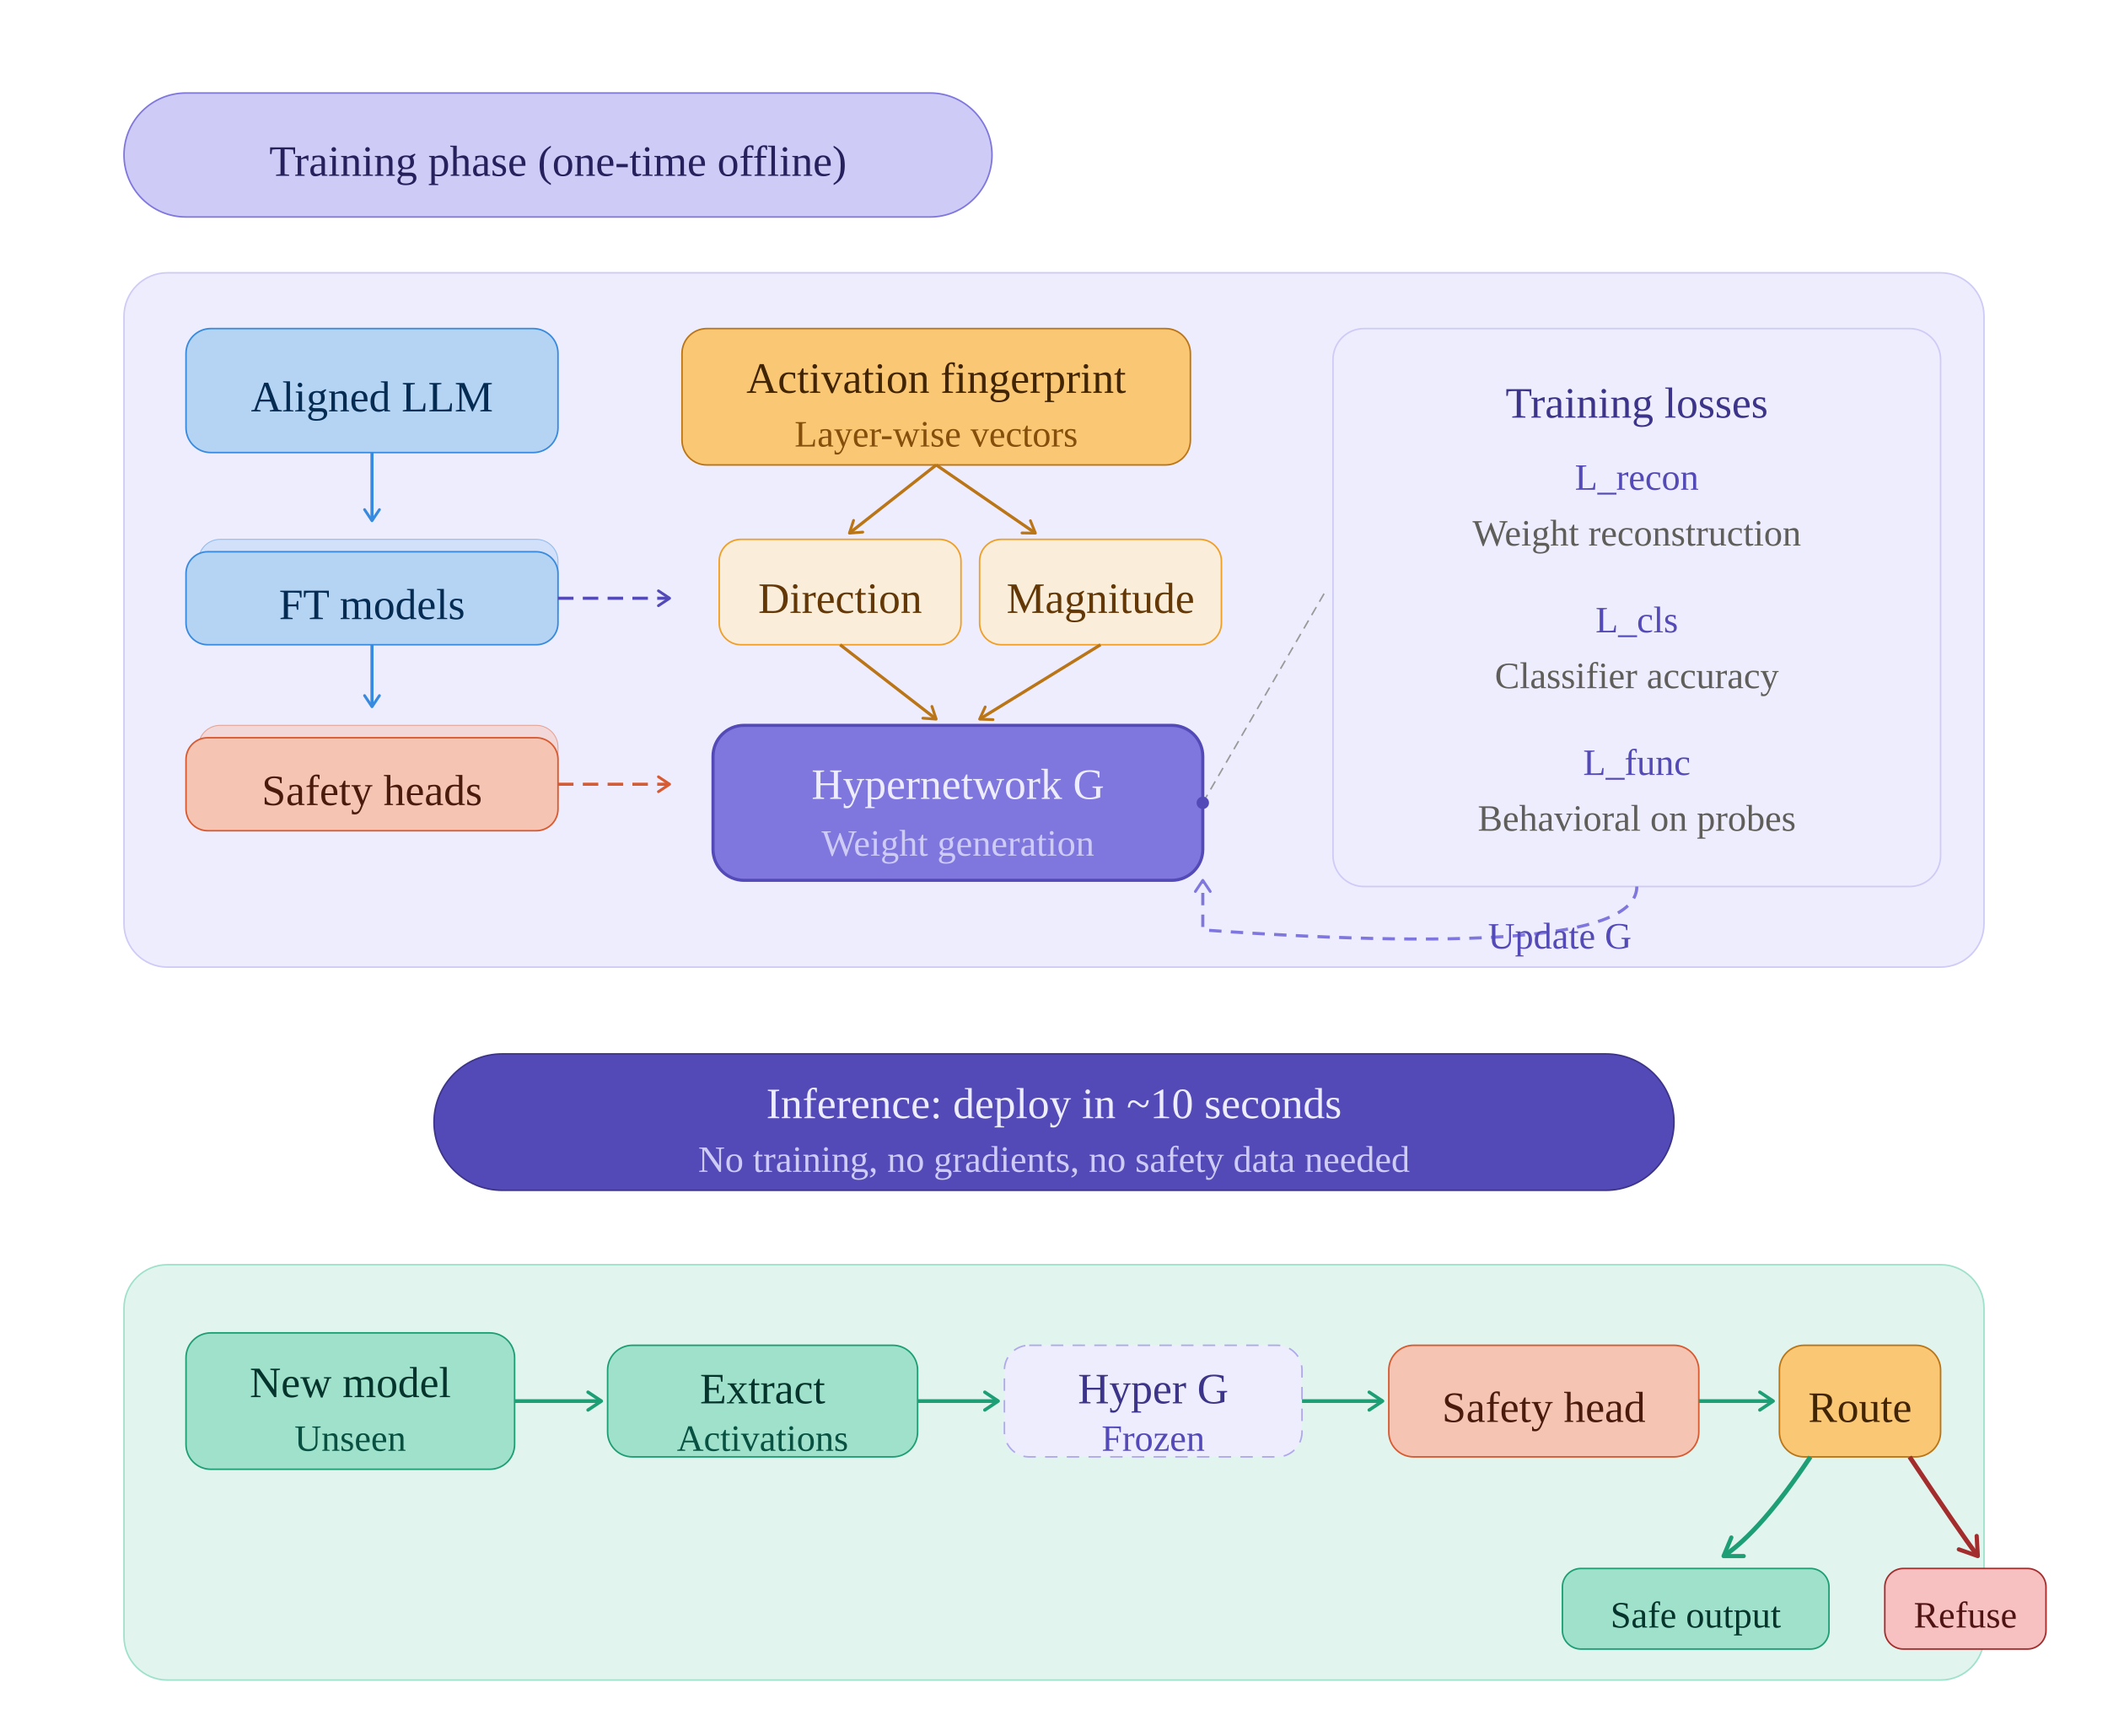
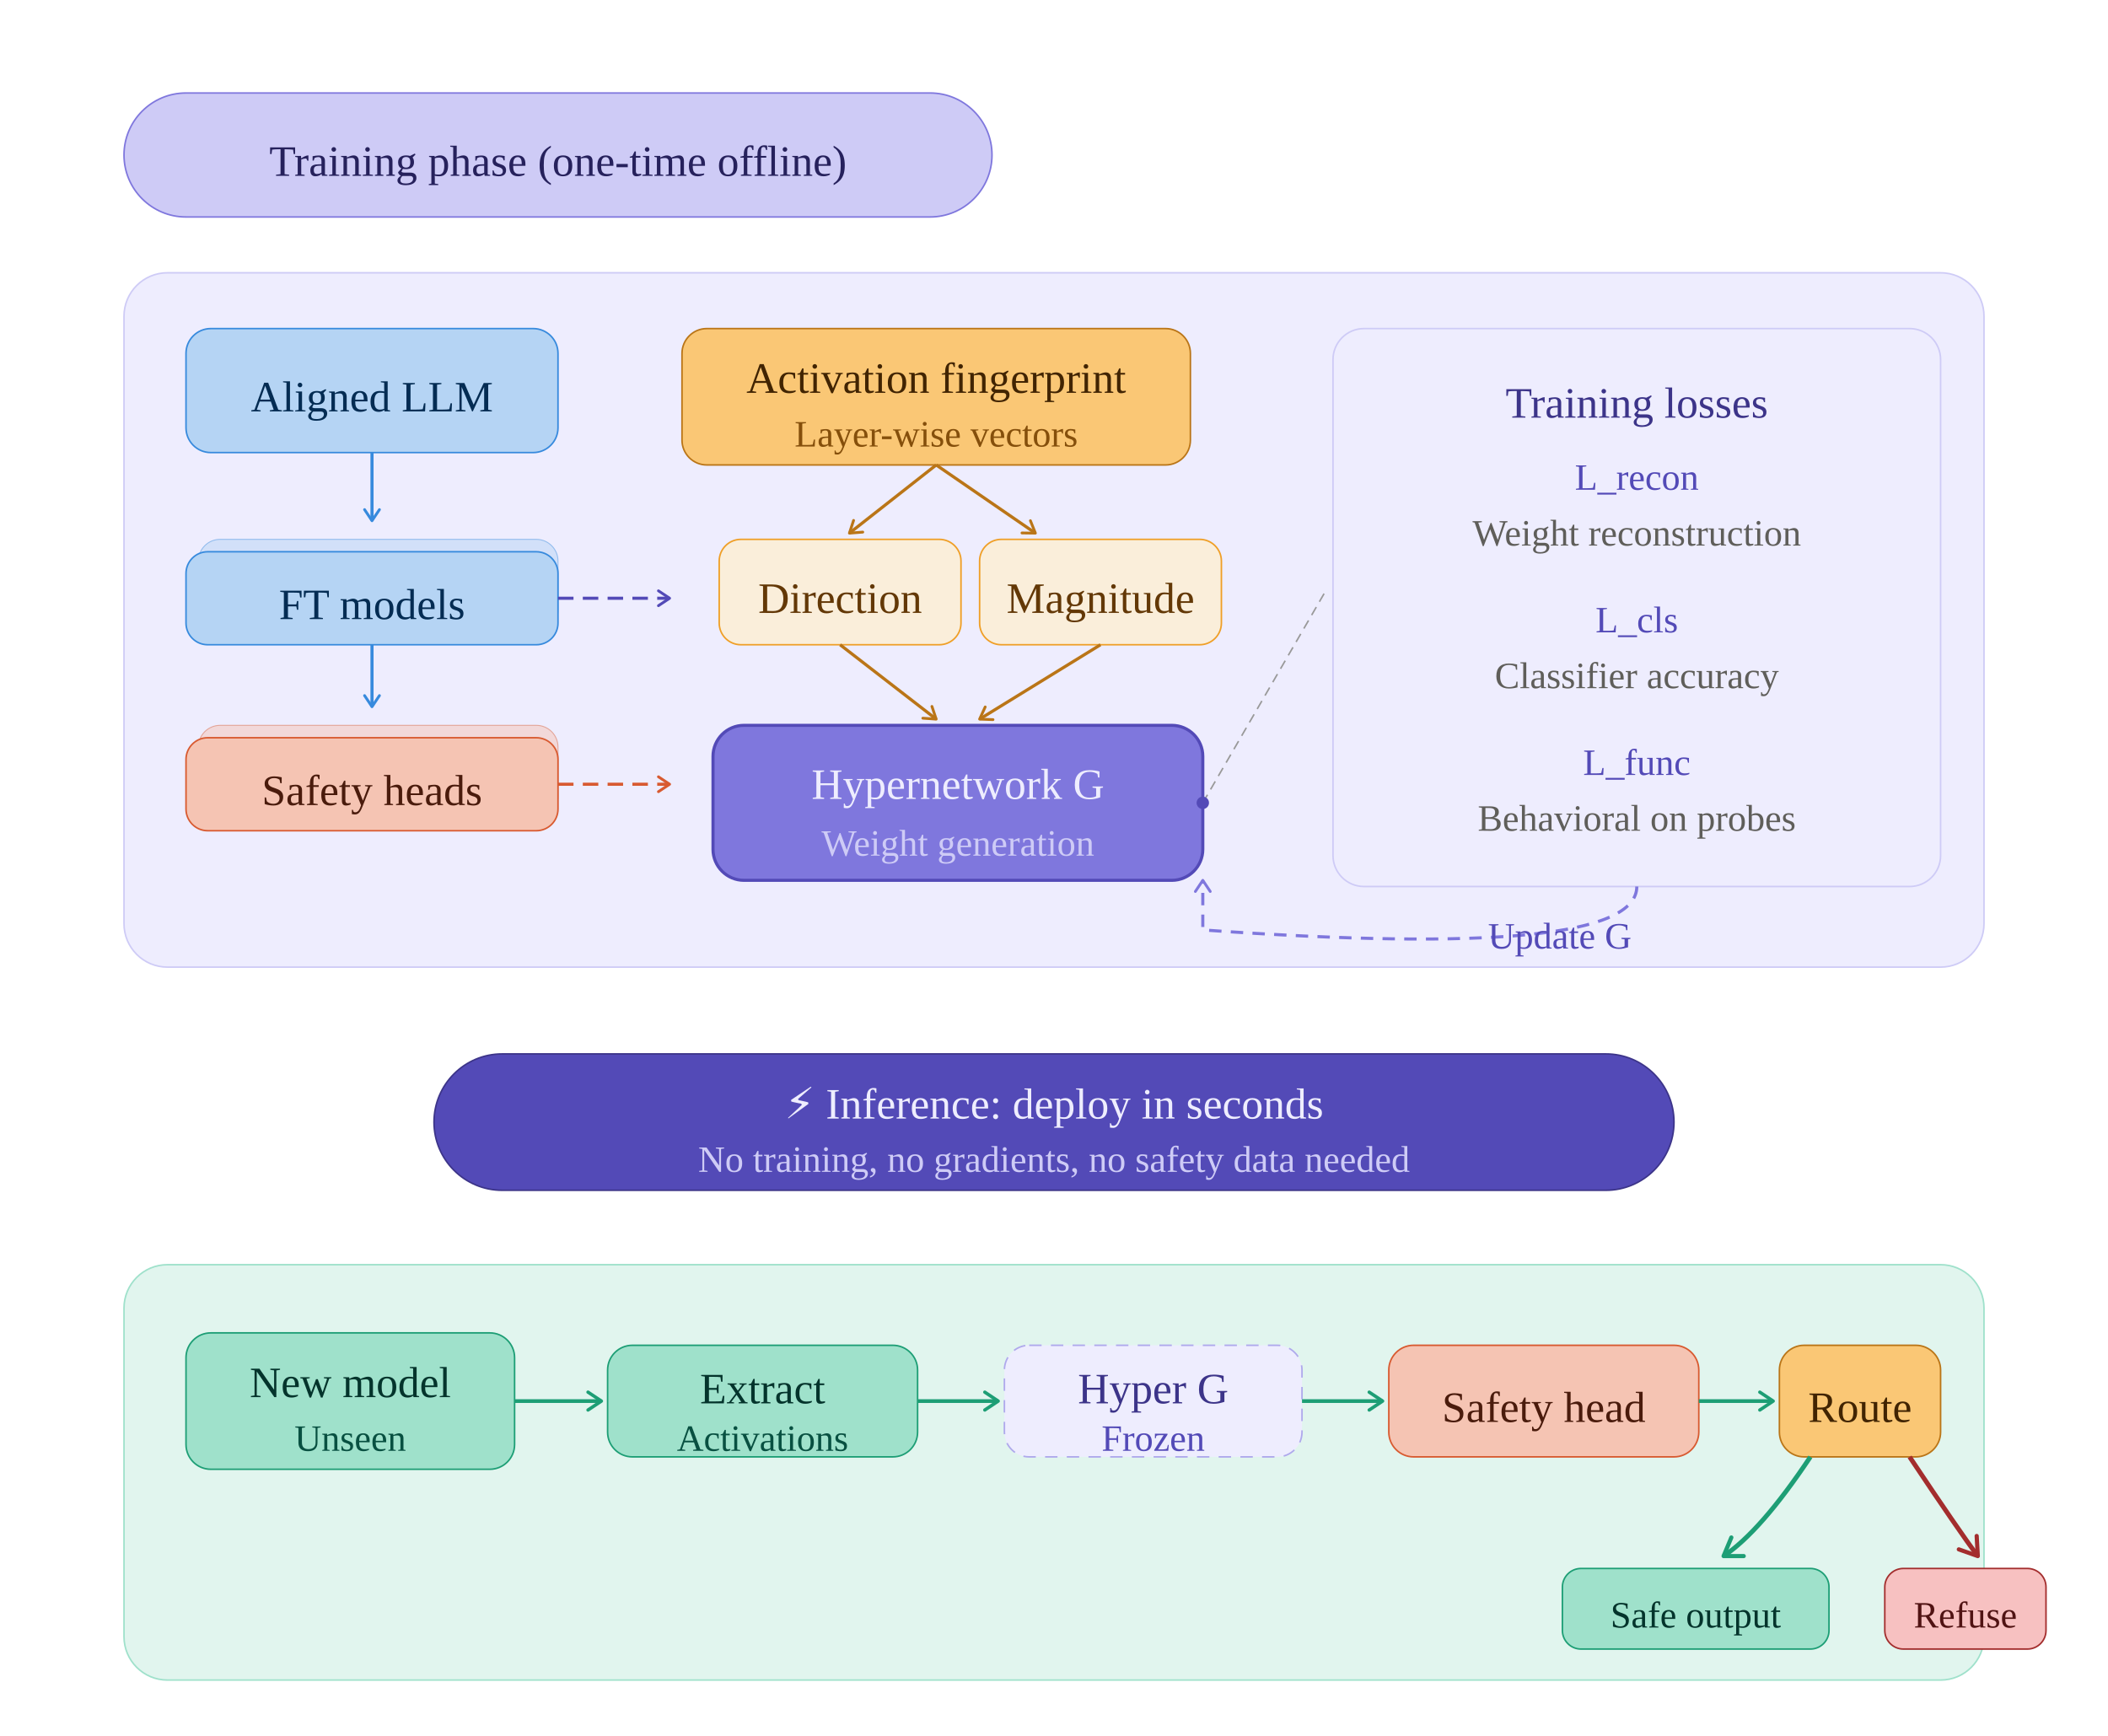
<svg xmlns="http://www.w3.org/2000/svg" width="100%" viewBox="0 0 680 560">
  <style>
    text { font-family: 'Times New Roman', 'DejaVu Serif', serif; }
    .th { font-size: 14px; font-weight: 500; }
    .ts { font-size: 12px; font-weight: 400; }
    .t  { font-size: 14px; font-weight: 400; }
    .leader { stroke: #999; stroke-width: 0.5; stroke-dasharray: 3 2; }
  </style>
  <defs>
    <marker id="arrow" viewBox="0 0 10 10" refX="8" refY="5" markerWidth="6" markerHeight="6" orient="auto-start-reverse">
      <path d="M2 1L8 5L2 9" fill="none" stroke="context-stroke" stroke-width="1.5" stroke-linecap="round" stroke-linejoin="round" />
    </marker>
  </defs>
  <rect x="40" y="30" width="280" height="40" rx="20" fill="#CECBF6" stroke="#7F77DD" stroke-width="0.5" />
  <text class="th" x="180" y="52" text-anchor="middle" dominant-baseline="central" fill="#26215C">Training phase (one-time offline)</text>
  <rect x="40" y="88" width="600" height="224" rx="14" fill="#EEEDFE" stroke="#CECBF6" stroke-width="0.5" />
  <rect x="60" y="106" width="120" height="40" rx="8" fill="#B5D4F4" stroke="#378ADD" stroke-width="0.5" />
  <text class="th" x="120" y="128" text-anchor="middle" dominant-baseline="central" fill="#042C53">Aligned LLM</text>
  <line x1="120" y1="146" x2="120" y2="168" stroke="#378ADD" stroke-width="1" marker-end="url(#arrow)" />
  <rect x="64" y="174" width="116" height="30" rx="7" fill="#B5D4F4" stroke="#378ADD" stroke-width="0.3" opacity="0.5" />
  <rect x="60" y="178" width="120" height="30" rx="7" fill="#B5D4F4" stroke="#378ADD" stroke-width="0.5" />
  <text class="th" x="120" y="195" text-anchor="middle" dominant-baseline="central" fill="#042C53">FT models</text>
  <line x1="120" y1="208" x2="120" y2="228" stroke="#378ADD" stroke-width="1" marker-end="url(#arrow)" />
  <rect x="64" y="234" width="116" height="30" rx="7" fill="#F5C4B3" stroke="#D85A30" stroke-width="0.3" opacity="0.5" />
  <rect x="60" y="238" width="120" height="30" rx="7" fill="#F5C4B3" stroke="#D85A30" stroke-width="0.5" />
  <text class="th" x="120" y="255" text-anchor="middle" dominant-baseline="central" fill="#4A1B0C">Safety heads</text>
  <line x1="180" y1="193" x2="216" y2="193" stroke="#534AB7" stroke-width="1" stroke-dasharray="5 3" marker-end="url(#arrow)" />
  <line x1="180" y1="253" x2="216" y2="253" stroke="#D85A30" stroke-width="1" stroke-dasharray="5 3" marker-end="url(#arrow)" />
  <rect x="220" y="106" width="164" height="44" rx="8" fill="#FAC775" stroke="#BA7517" stroke-width="0.5" />
  <text class="th" x="302" y="122" text-anchor="middle" dominant-baseline="central" fill="#412402">Activation fingerprint</text>
  <text class="ts" x="302" y="140" text-anchor="middle" dominant-baseline="central" fill="#854F0B">Layer-wise vectors</text>
  <line x1="302" y1="150" x2="274" y2="172" stroke="#BA7517" stroke-width="1" marker-end="url(#arrow)" />
  <line x1="302" y1="150" x2="334" y2="172" stroke="#BA7517" stroke-width="1" marker-end="url(#arrow)" />
  <rect x="232" y="174" width="78" height="34" rx="7" fill="#FAEEDA" stroke="#EF9F27" stroke-width="0.5" />
  <text class="th" x="271" y="193" text-anchor="middle" dominant-baseline="central" fill="#633806">Direction</text>
  <rect x="316" y="174" width="78" height="34" rx="7" fill="#FAEEDA" stroke="#EF9F27" stroke-width="0.5" />
  <text class="th" x="355" y="193" text-anchor="middle" dominant-baseline="central" fill="#633806">Magnitude</text>
  <line x1="271" y1="208" x2="302" y2="232" stroke="#BA7517" stroke-width="1" marker-end="url(#arrow)" />
  <line x1="355" y1="208" x2="316" y2="232" stroke="#BA7517" stroke-width="1" marker-end="url(#arrow)" />
  <rect x="230" y="234" width="158" height="50" rx="10" fill="#7F77DD" stroke="#534AB7" stroke-width="1" />
  <text class="th" x="309" y="253" text-anchor="middle" dominant-baseline="central" fill="#EEEDFE">Hypernetwork G</text>
  <text class="ts" x="309" y="272" text-anchor="middle" dominant-baseline="central" fill="#CECBF6">Weight generation</text>
  <rect x="430" y="106" width="196" height="180" rx="10" fill="#EEEDFE" stroke="#CECBF6" stroke-width="0.5" />
  <text class="th" x="528" y="130" text-anchor="middle" dominant-baseline="central" fill="#3C3489">Training losses</text>
  <text class="ts" x="528" y="158" text-anchor="middle" fill="#534AB7">L_recon</text>
  <text class="ts" x="528" y="176" text-anchor="middle" fill="#5F5E5A">Weight reconstruction</text>
  <text class="ts" x="528" y="204" text-anchor="middle" fill="#534AB7">L_cls</text>
  <text class="ts" x="528" y="222" text-anchor="middle" fill="#5F5E5A">Classifier accuracy</text>
  <text class="ts" x="528" y="250" text-anchor="middle" fill="#534AB7">L_func</text>
  <text class="ts" x="528" y="268" text-anchor="middle" fill="#5F5E5A">Behavioral on probes</text>
  <line class="leader" x1="388" y1="259" x2="428" y2="190" />
  <circle cx="388" cy="259" r="2" fill="#534AB7" />
  <path d="M528 286 Q528 310 388 300 L388 284" fill="none" stroke="#7F77DD" stroke-width="1" stroke-dasharray="4 3" marker-end="url(#arrow)" />
  <text class="ts" x="480" y="306" text-anchor="start" fill="#534AB7">Update G</text>
  <rect x="140" y="340" width="400" height="44" rx="22" fill="#534AB7" stroke="#3C3489" stroke-width="0.5" />
-   <text class="th" x="340" y="356" text-anchor="middle" dominant-baseline="central" fill="#EEEDFE">Inference: deploy in ~10 seconds</text>
+   <text class="th" x="340" y="356" text-anchor="middle" dominant-baseline="central" fill="#EEEDFE">⚡ Inference: deploy in seconds</text>
  <text class="ts" x="340" y="374" text-anchor="middle" dominant-baseline="central" fill="#CECBF6">No training, no gradients, no safety data needed</text>
  <rect x="40" y="408" width="600" height="134" rx="14" fill="#E1F5EE" stroke="#9FE1CB" stroke-width="0.5" />
  <rect x="60" y="430" width="106" height="44" rx="8" fill="#9FE1CB" stroke="#1D9E75" stroke-width="0.5" />
  <text class="th" x="113" y="446" text-anchor="middle" dominant-baseline="central" fill="#04342C">New model</text>
  <text class="ts" x="113" y="464" text-anchor="middle" dominant-baseline="central" fill="#085041">Unseen</text>
  <line x1="166" y1="452" x2="194" y2="452" stroke="#1D9E75" stroke-width="1.2" marker-end="url(#arrow)" />
  <rect x="196" y="434" width="100" height="36" rx="8" fill="#9FE1CB" stroke="#1D9E75" stroke-width="0.5" />
  <text class="th" x="246" y="448" text-anchor="middle" dominant-baseline="central" fill="#04342C">Extract</text>
  <text class="ts" x="246" y="464" text-anchor="middle" dominant-baseline="central" fill="#085041">Activations</text>
  <line x1="296" y1="452" x2="322" y2="452" stroke="#1D9E75" stroke-width="1.2" marker-end="url(#arrow)" />
  <rect x="324" y="434" width="96" height="36" rx="8" fill="#EEEDFE" stroke="#AFA9EC" stroke-width="0.5" stroke-dasharray="4 3" />
  <text class="th" x="372" y="448" text-anchor="middle" dominant-baseline="central" fill="#3C3489">Hyper G</text>
  <text class="ts" x="372" y="464" text-anchor="middle" dominant-baseline="central" fill="#534AB7">Frozen</text>
  <line x1="420" y1="452" x2="446" y2="452" stroke="#1D9E75" stroke-width="1.2" marker-end="url(#arrow)" />
  <rect x="448" y="434" width="100" height="36" rx="8" fill="#F5C4B3" stroke="#D85A30" stroke-width="0.5" />
  <text class="th" x="498" y="454" text-anchor="middle" dominant-baseline="central" fill="#4A1B0C">Safety head</text>
  <line x1="548" y1="452" x2="572" y2="452" stroke="#1D9E75" stroke-width="1.2" marker-end="url(#arrow)" />
  <rect x="574" y="434" width="52" height="36" rx="8" fill="#FAC775" stroke="#BA7517" stroke-width="0.5" />
  <text class="th" x="600" y="454" text-anchor="middle" dominant-baseline="central" fill="#412402">Route</text>
  <path d="M584 470 Q568 494 556 502" fill="none" stroke="#1D9E75" stroke-width="1.5" marker-end="url(#arrow)" />
  <path d="M616 470 Q632 494 638 502" fill="none" stroke="#A32D2D" stroke-width="1.5" marker-end="url(#arrow)" />
  <rect x="504" y="506" width="86" height="26" rx="6" fill="#9FE1CB" stroke="#1D9E75" stroke-width="0.5" />
  <text class="ts" x="547" y="521" text-anchor="middle" dominant-baseline="central" fill="#04342C">Safe output</text>
  <rect x="608" y="506" width="52" height="26" rx="6" fill="#F7C1C1" stroke="#A32D2D" stroke-width="0.5" />
  <text class="ts" x="634" y="521" text-anchor="middle" dominant-baseline="central" fill="#501313">Refuse</text>
</svg>
